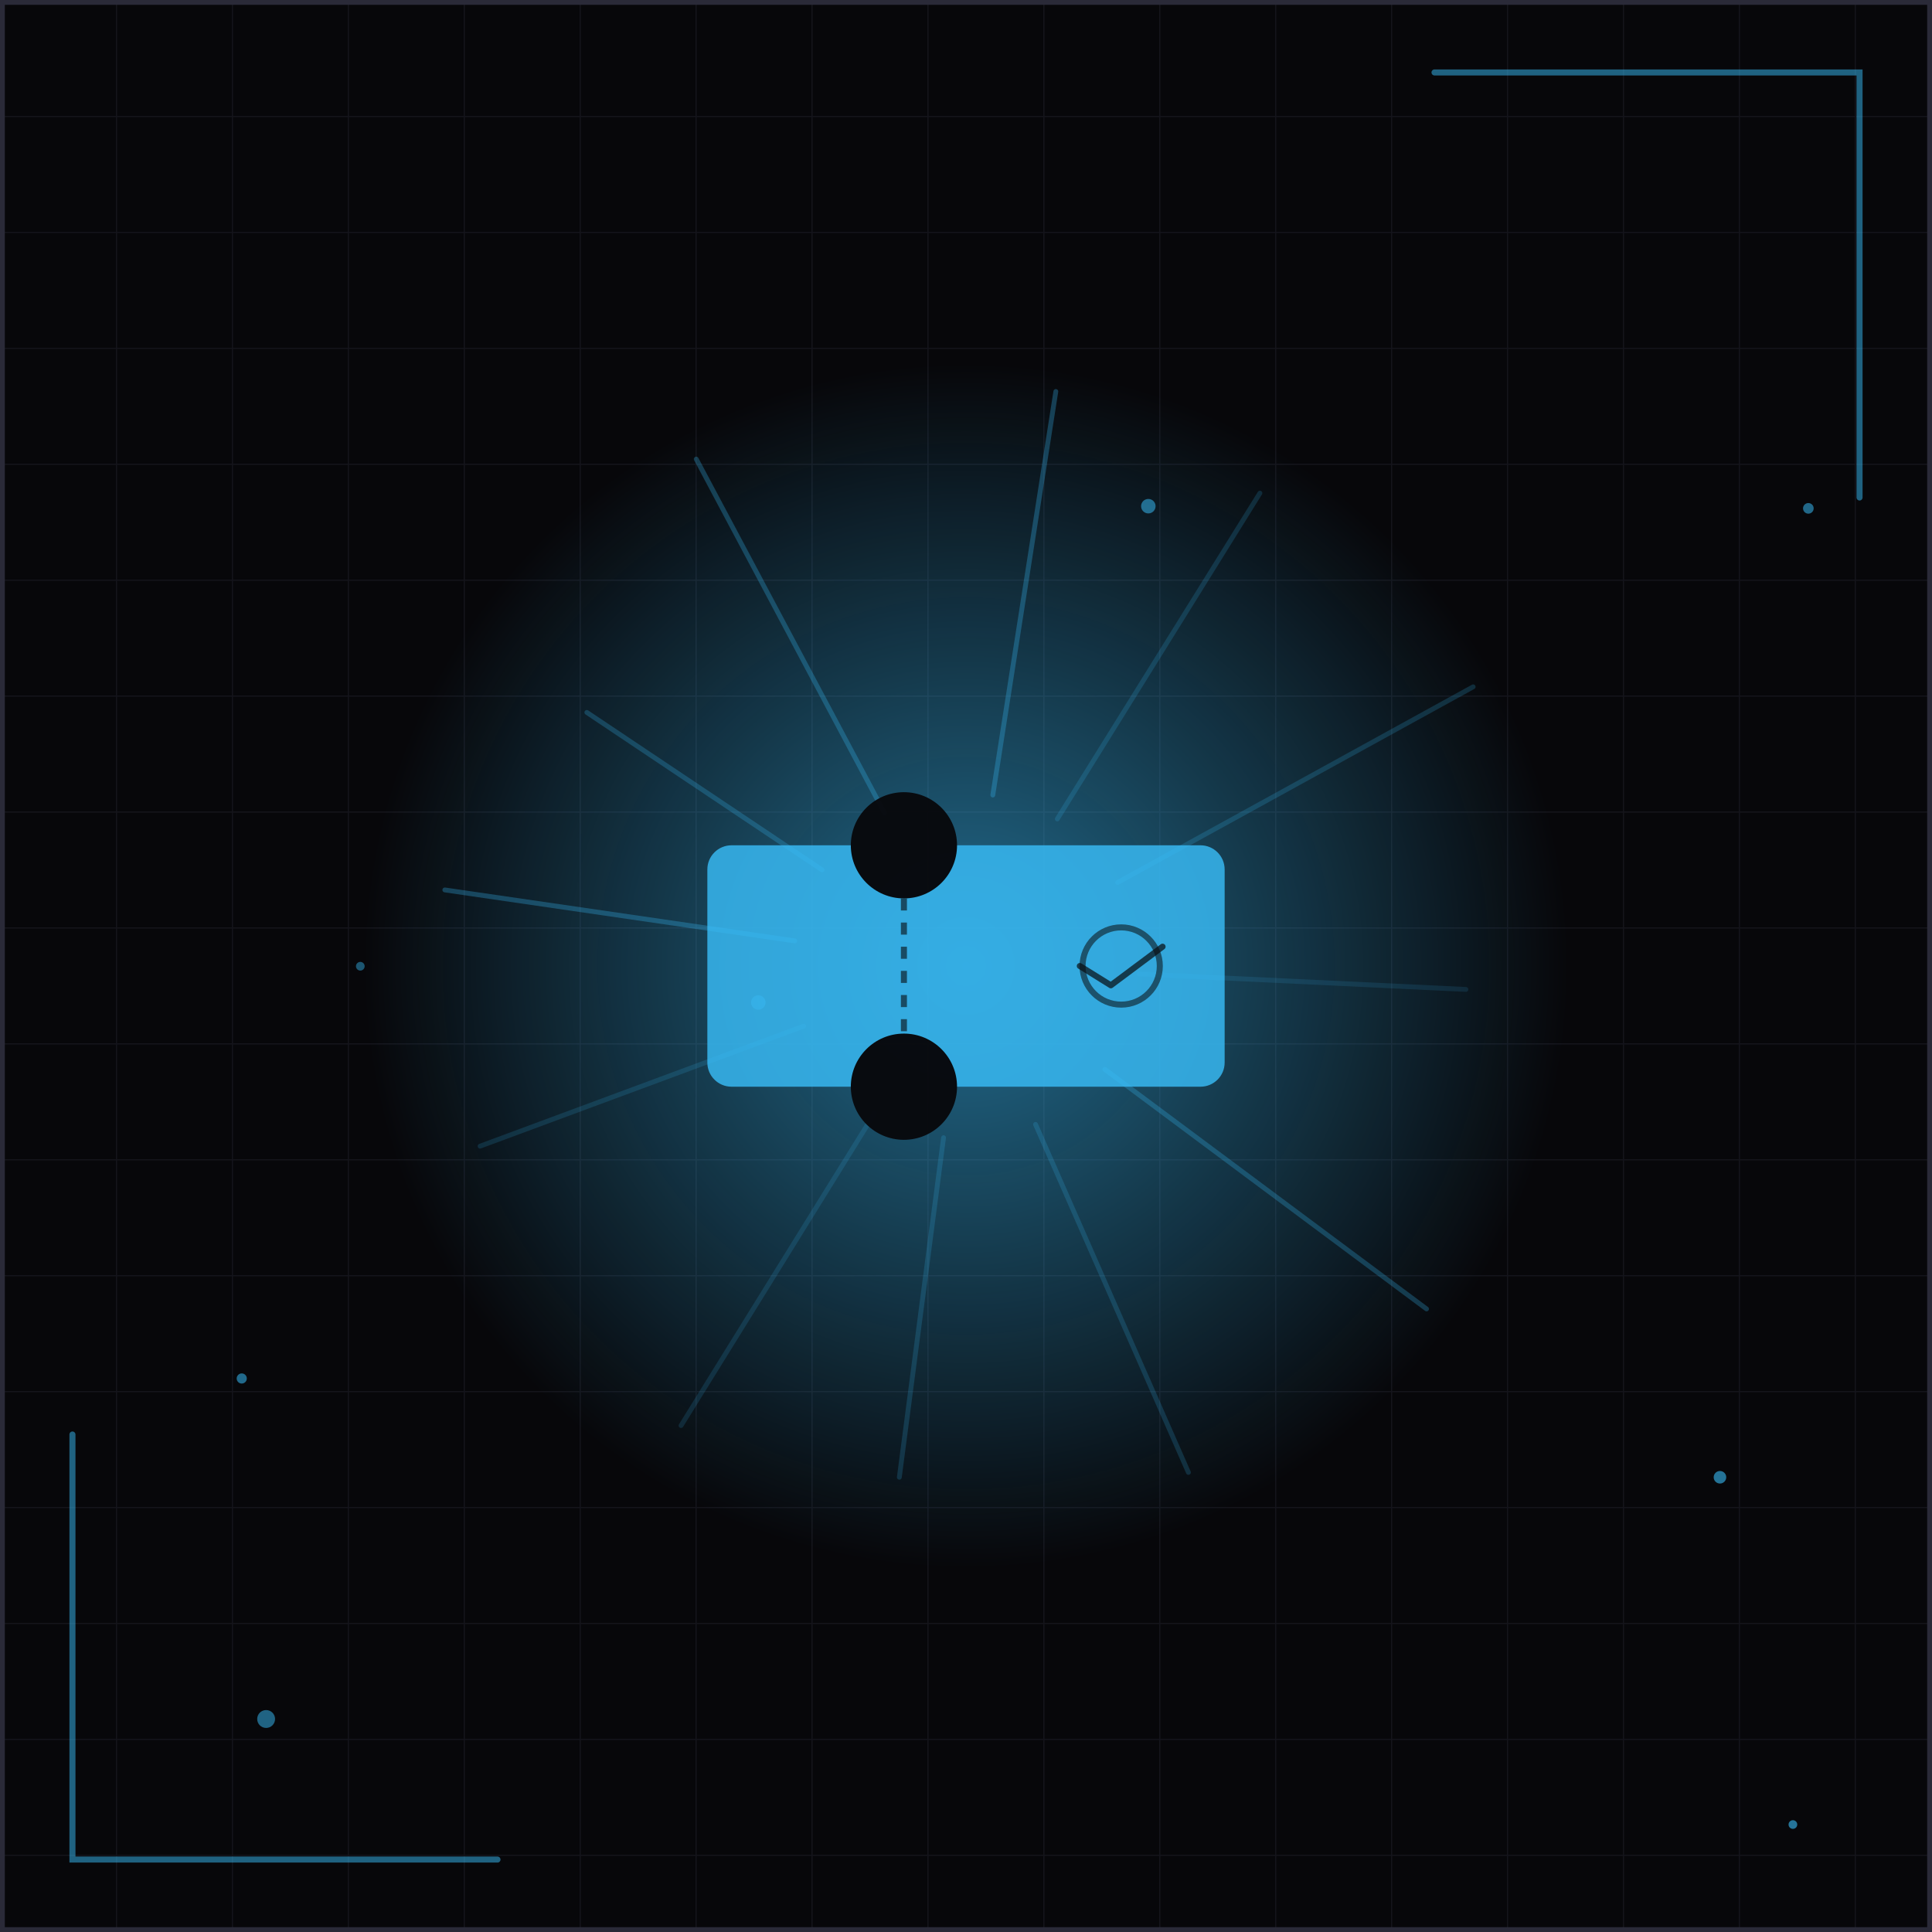
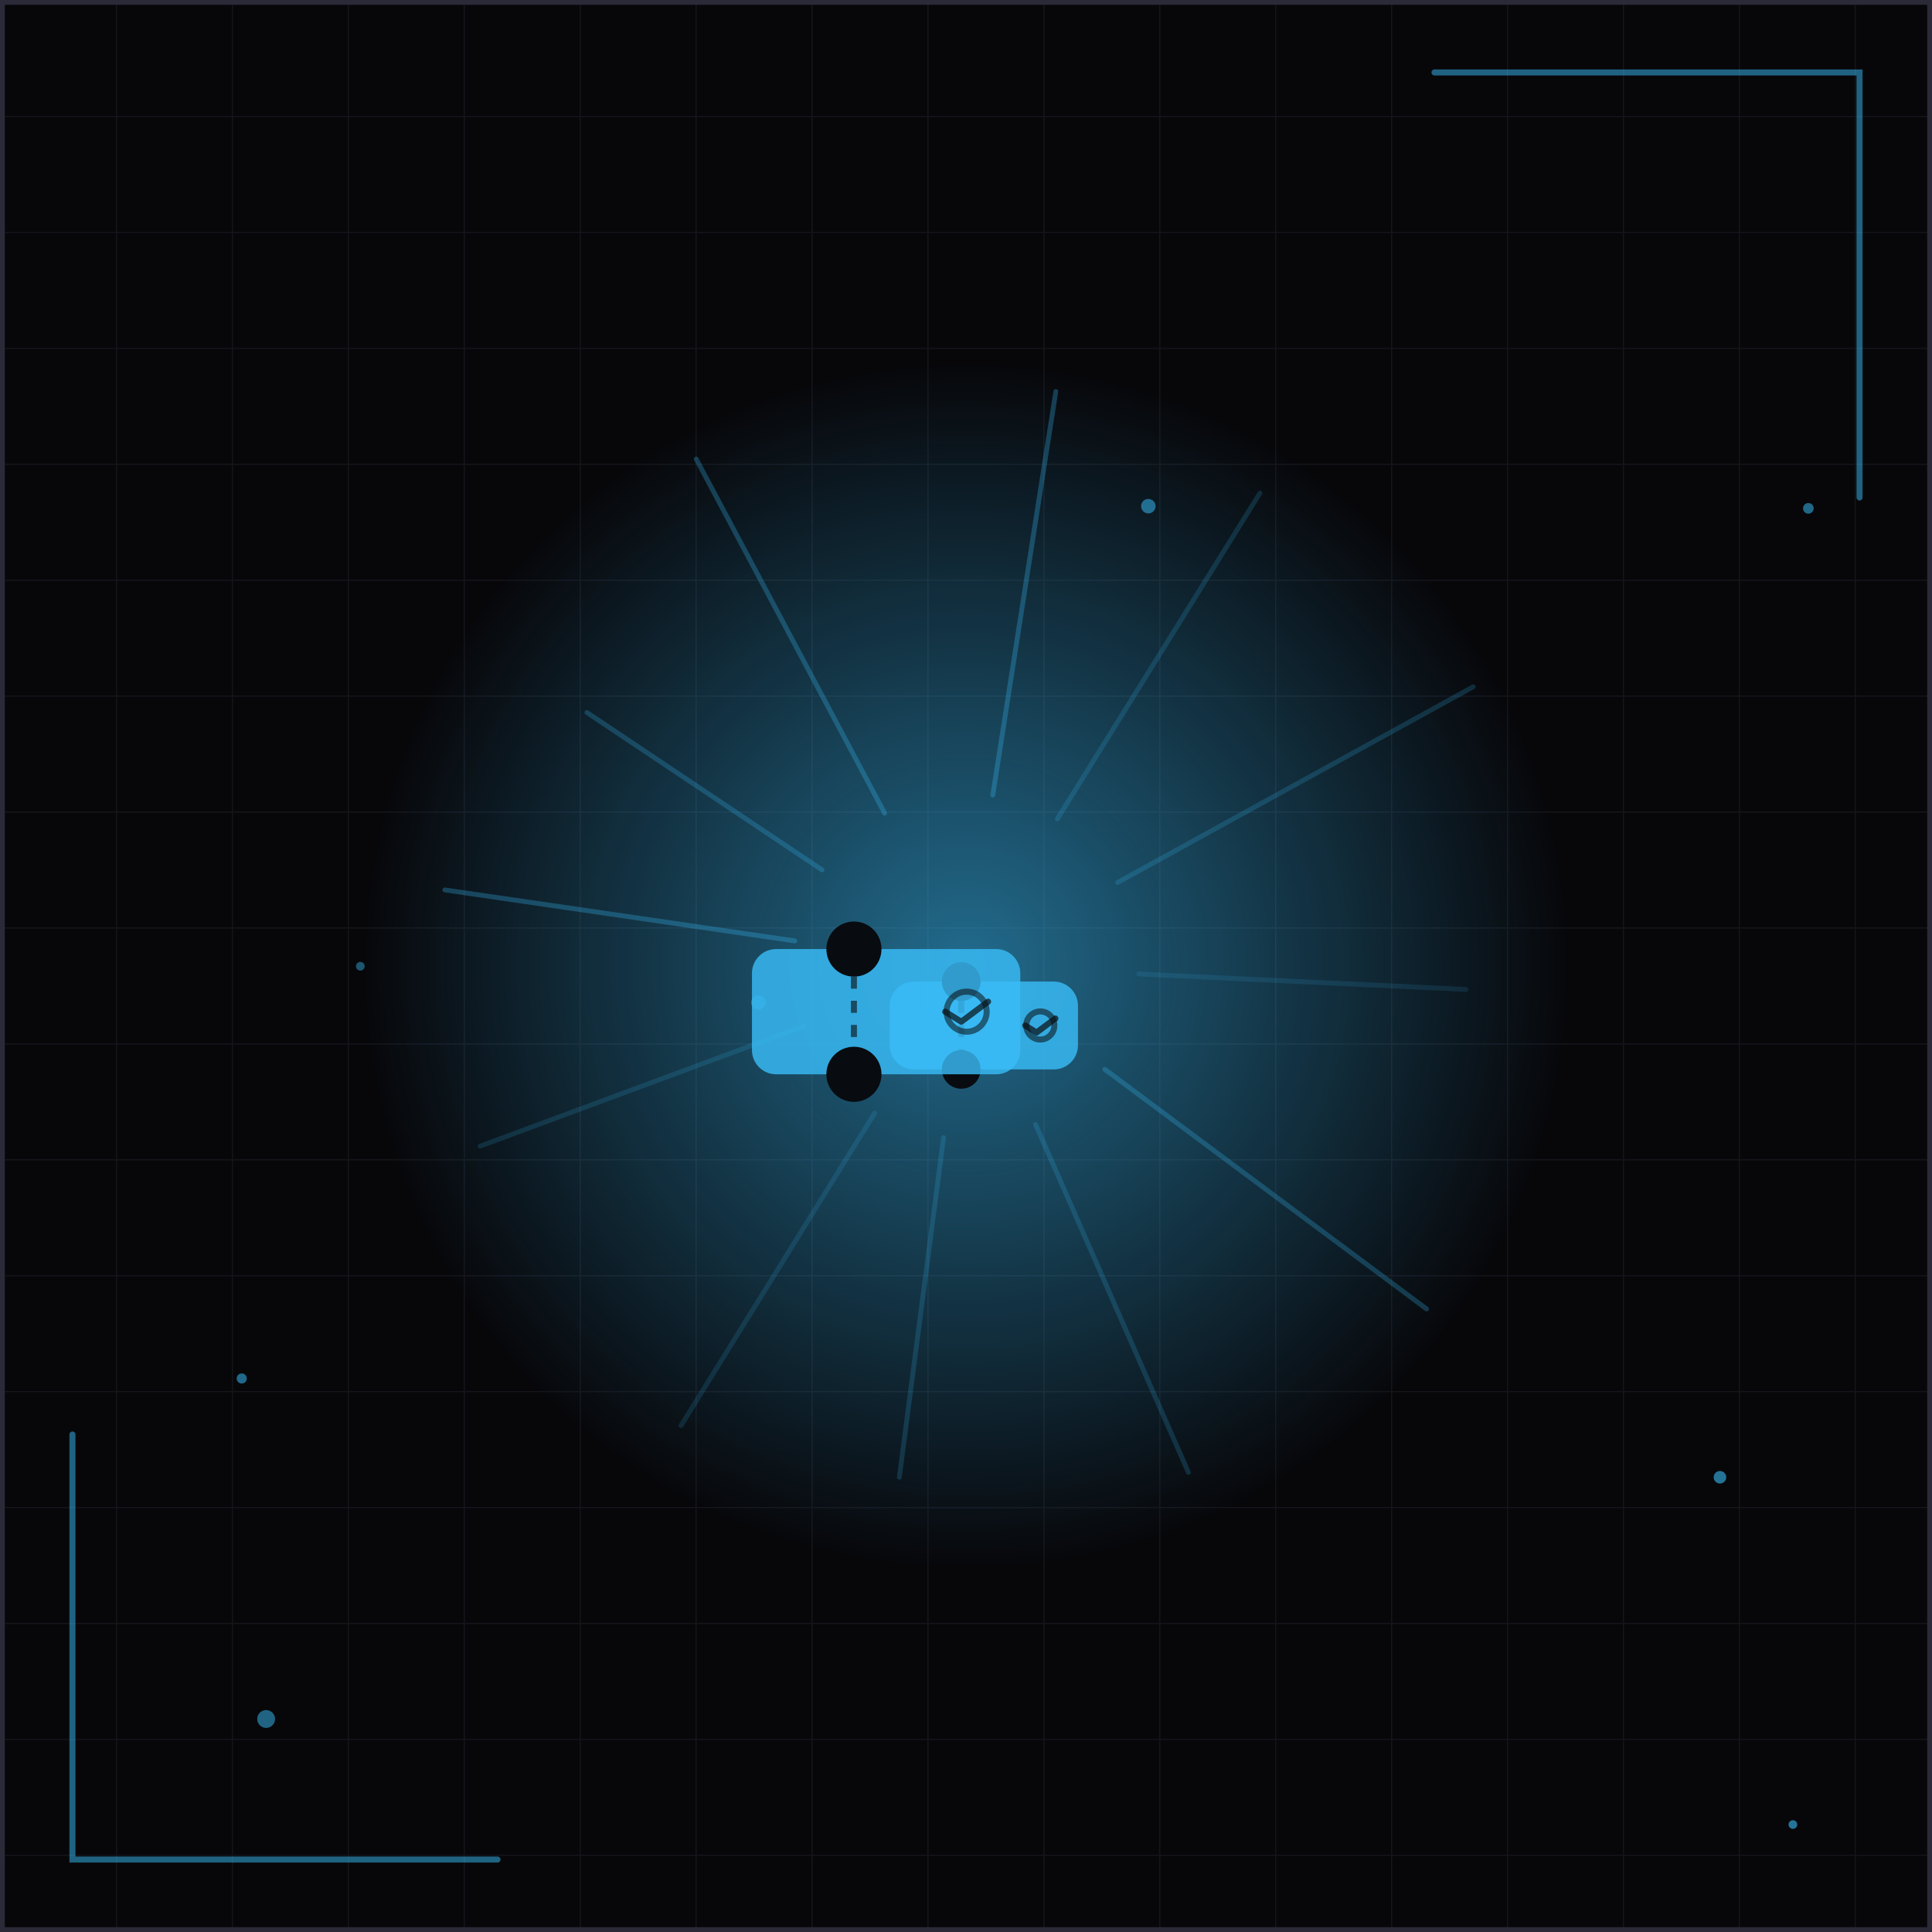
<svg xmlns="http://www.w3.org/2000/svg" width="800" height="800" viewBox="0 0 800 800">
  <rect width="800" height="800" fill="#07070a" />
  <defs>
    <pattern id="grid" width="48" height="48" patternUnits="userSpaceOnUse">
      <path d="M 48 0 L 0 0 0 48" fill="none" stroke="#2a2a38" stroke-width="1" opacity="0.35" />
    </pattern>
  </defs>
  <rect width="800" height="800" fill="url(#grid)" />
  <defs>
    <radialGradient id="glow1" cx="50%" cy="50%" r="50%">
      <stop offset="0%" stop-color="#38bdf8" stop-opacity="0.55" />
      <stop offset="100%" stop-color="#38bdf8" stop-opacity="0" />
    </radialGradient>
  </defs>
  <circle cx="400" cy="400" r="252" fill="url(#glow1)" />
  <g opacity="0.4" stroke="#38bdf8" stroke-width="2" stroke-linecap="round">
    <line x1="471.6" y1="403.3" x2="607.0" y2="409.7" opacity="0.30" />
    <line x1="457.5" y1="442.8" x2="590.7" y2="542.0" opacity="0.63" />
    <line x1="428.8" y1="465.6" x2="492.1" y2="609.7" opacity="0.45" />
    <line x1="390.7" y1="471.1" x2="372.4" y2="611.7" opacity="0.45" />
    <line x1="362.2" y1="460.9" x2="282.0" y2="590.3" opacity="0.36" />
    <line x1="332.8" y1="424.9" x2="198.8" y2="474.6" opacity="0.38" />
    <line x1="329.1" y1="389.6" x2="184.2" y2="368.5" opacity="0.72" />
    <line x1="340.4" y1="360.2" x2="243.0" y2="295.0" opacity="0.58" />
    <line x1="366.3" y1="336.7" x2="288.3" y2="190.1" opacity="0.68" />
    <line x1="411.1" y1="329.2" x2="437.2" y2="162.1" opacity="0.72" />
    <line x1="437.8" y1="339.1" x2="521.7" y2="204.2" opacity="0.42" />
    <line x1="462.8" y1="365.4" x2="610.0" y2="284.4" opacity="0.47" />
  </g>
  <circle cx="149.2" cy="400.1" r="1.8" fill="#38bdf8" opacity="0.43" />
  <circle cx="712.2" cy="611.7" r="2.6" fill="#38bdf8" opacity="0.59" />
  <circle cx="314.0" cy="415.1" r="3.0" fill="#38bdf8" opacity="0.40" />
  <circle cx="100.1" cy="570.8" r="2.1" fill="#38bdf8" opacity="0.54" />
  <circle cx="475.5" cy="209.6" r="3.0" fill="#38bdf8" opacity="0.52" />
  <circle cx="748.8" cy="210.5" r="2.2" fill="#38bdf8" opacity="0.53" />
  <circle cx="110.2" cy="711.8" r="3.7" fill="#38bdf8" opacity="0.51" />
  <circle cx="742.4" cy="755.5" r="1.8" fill="#38bdf8" opacity="0.60" />
-   <g transform="translate(400 400)" opacity="0.95">
-     <rect x="-107.1" y="-49.98" width="214.2" height="99.96" rx="10" fill="#38bdf8" opacity="0.85" />
-     <circle cx="-25.704" cy="-49.98" r="21.991" fill="#07070a" />
-     <circle cx="-25.704" cy="49.98" r="21.991" fill="#07070a" />
-     <line x1="-25.704" y1="-27.989" x2="-25.704" y2="27.989" stroke="#07070a" stroke-width="2.5" stroke-dasharray="5 5" opacity="0.6" />
-     <circle cx="64.26" cy="0" r="15.994" fill="none" stroke="#07070a" stroke-width="2.5" opacity="0.55" />
-     <path d="M 47.124 0 L 59.976 7.997 L 81.396 -7.997" fill="none" stroke="#07070a" stroke-width="2.5" stroke-linecap="round" stroke-linejoin="round" opacity="0.7" />
+   <g transform="translate(407.3875 424.6312)" opacity="0.95">
+     <rect x="-38.979" y="-18.19" width="77.958" height="36.381" rx="10" fill="#38bdf8" opacity="0.85" />
+     <circle cx="-9.355" cy="-18.19" r="8.004" fill="#07070a" />
+     <circle cx="-9.355" cy="18.19" r="8.004" fill="#07070a" />
+     <line x1="-9.355" y1="-10.187" x2="-9.355" y2="10.187" stroke="#07070a" stroke-width="2.5" stroke-dasharray="5 5" opacity="0.6" />
+     <circle cx="23.387" cy="0" r="5.821" fill="none" stroke="#07070a" stroke-width="2.5" opacity="0.55" />
+     <path d="M 17.151 0 L 21.828 2.91 L 29.624 -2.91" fill="none" stroke="#07070a" stroke-width="2.5" stroke-linecap="round" stroke-linejoin="round" opacity="0.7" />
+   </g>
+   <g transform="translate(366.9265 418.9152)" opacity="0.95">
+     <rect x="-55.558" y="-25.927" width="111.116" height="51.854" rx="10" fill="#38bdf8" opacity="0.85" />
+     <circle cx="-13.334" cy="-25.927" r="11.408" fill="#07070a" />
+     <circle cx="-13.334" cy="25.927" r="11.408" fill="#07070a" />
+     <line x1="-13.334" y1="-14.519" x2="-13.334" y2="14.519" stroke="#07070a" stroke-width="2.5" stroke-dasharray="5 5" opacity="0.6" />
+     <circle cx="33.335" cy="0" r="8.297" fill="none" stroke="#07070a" stroke-width="2.5" opacity="0.55" />
+     <path d="M 24.445 0 L 31.112 4.148 L 42.224 -4.148" fill="none" stroke="#07070a" stroke-width="2.5" stroke-linecap="round" stroke-linejoin="round" opacity="0.7" />
  </g>
  <g opacity="0.5" stroke="#38bdf8" stroke-width="2.5" stroke-linecap="round">
    <path d="M 594 30 L 770 30 L 770 206" fill="none" />
    <path d="M 30 594 L 30 770 L 206 770" fill="none" />
  </g>
  <rect x="1" y="1" width="798" height="798" fill="none" stroke="#2a2a38" stroke-width="2" />
</svg>
